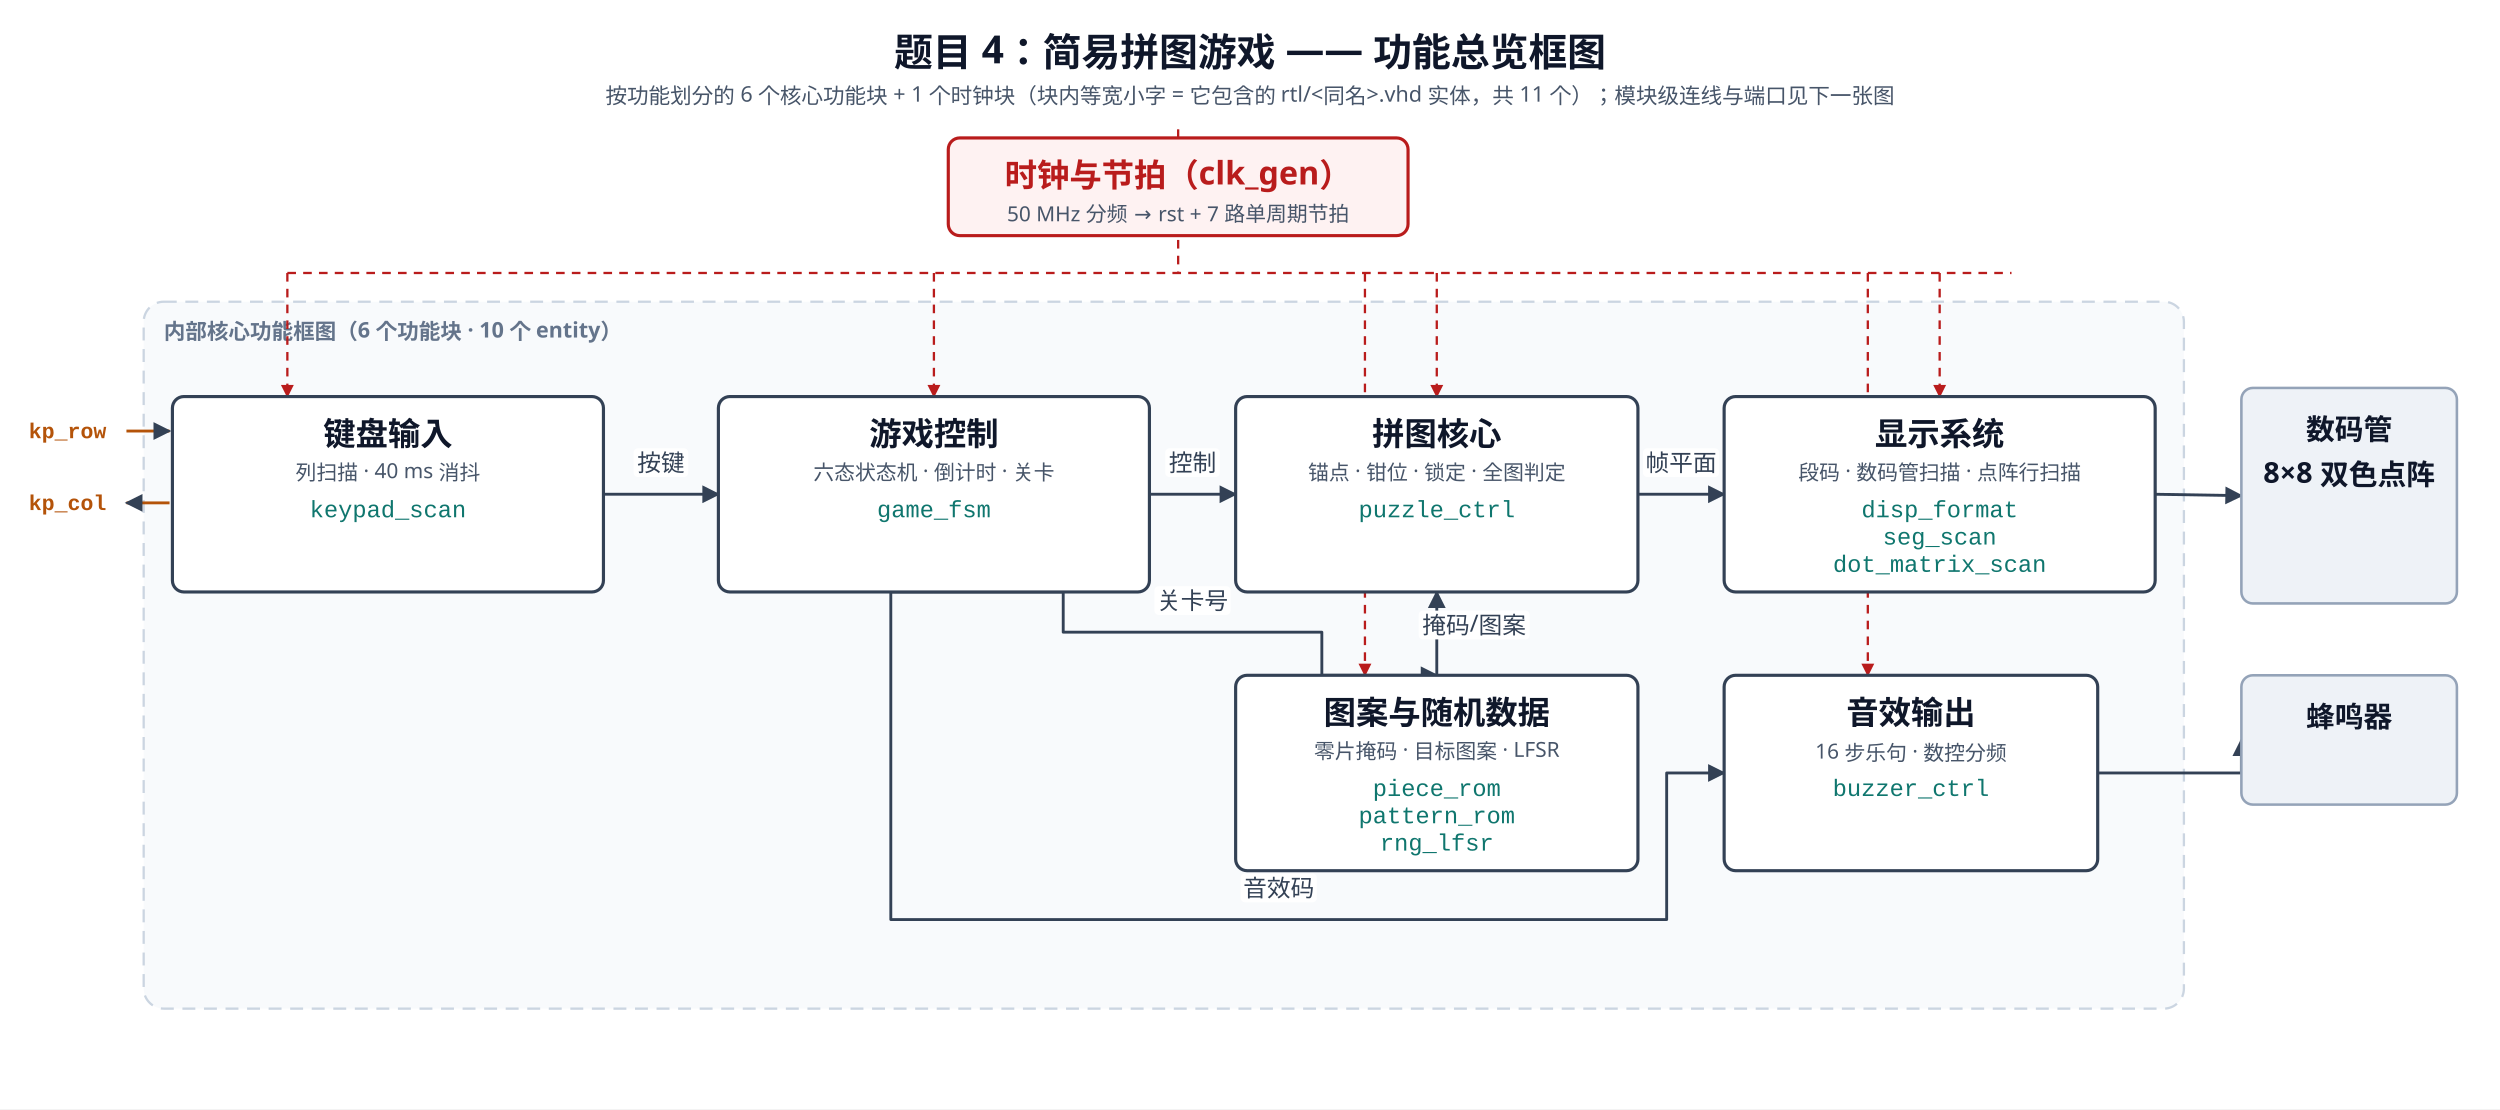
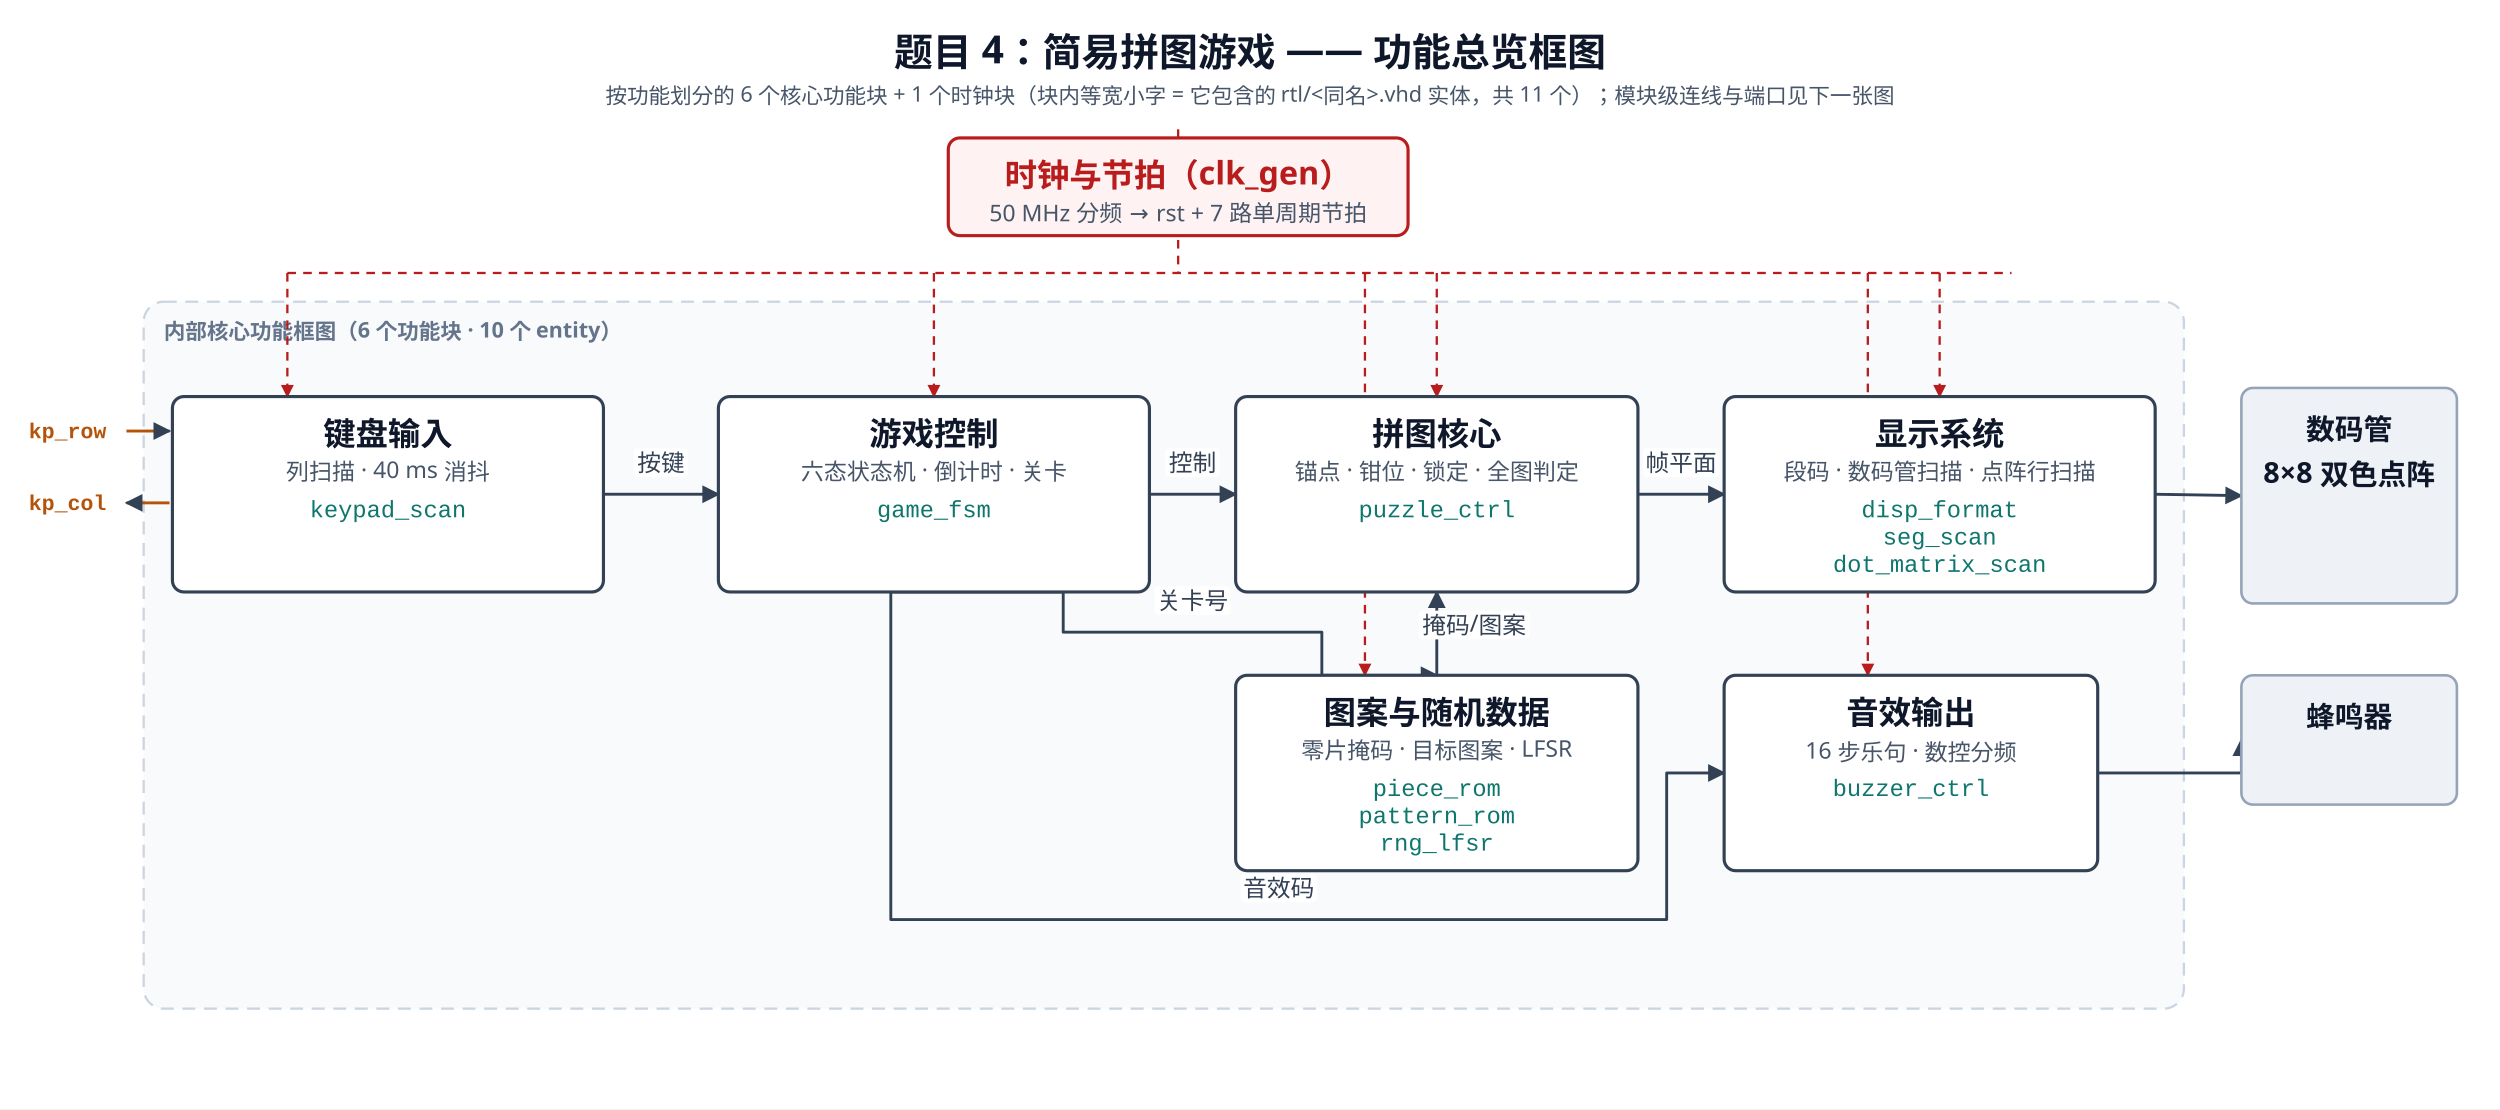
<svg xmlns="http://www.w3.org/2000/svg" width="1740" height="772" viewBox="0 0 1740 772">
  <defs>
    <marker id="ar" viewBox="0 0 10 10" refX="9" refY="5" markerWidth="6.2" markerHeight="6.2" orient="auto-start-reverse">
      <path d="M 0 0 L 10 5 L 0 10 z" fill="#334155" />
    </marker>
    <marker id="ac" viewBox="0 0 10 10" refX="9" refY="5" markerWidth="5.6" markerHeight="5.6" orient="auto-start-reverse">
      <path d="M 0 0 L 10 5 L 0 10 z" fill="#b91c1c" />
    </marker>
  </defs>
  <rect width="1740" height="772" fill="#ffffff" />
  <text x="870" y="46" font-family="Microsoft YaHei, SimSun, sans-serif" font-size="27" font-weight="bold" fill="#0f172a" text-anchor="middle">题目 4：简易拼图游戏 —— 功能总览框图</text>
  <text x="870" y="72" font-family="Microsoft YaHei, SimSun, sans-serif" font-size="15" fill="#475569" text-anchor="middle">按功能划分的 6 个核心功能块 + 1 个时钟块（块内等宽小字 = 它包含的 rtl/&lt;同名&gt;.vhd 实体，共 11 个）；模块级连线与端口见下一张图</text>
  <rect x="100" y="210" width="1420" height="492" rx="14" fill="#f8fafc" stroke="#cbd5e1" stroke-width="1.6" stroke-dasharray="9 6" />
  <text x="114" y="236" font-family="Microsoft YaHei, SimSun, sans-serif" font-size="15" font-weight="bold" fill="#64748b">内部核心功能框图（6 个功能块 · 10 个 entity）</text>
  <path d="M 820 90 L 820 190" fill="none" stroke="#b91c1c" stroke-width="1.6" stroke-dasharray="6 5" />
  <path d="M 200 190 L 1400 190" fill="none" stroke="#b91c1c" stroke-width="1.6" stroke-dasharray="6 5" />
  <path d="M 200 190 L 200 276" fill="none" stroke="#b91c1c" stroke-width="1.6" stroke-dasharray="6 5" marker-end="url(#ac)" />
  <path d="M 650 190 L 650 276" fill="none" stroke="#b91c1c" stroke-width="1.6" stroke-dasharray="6 5" marker-end="url(#ac)" />
  <path d="M 1000 190 L 1000 276" fill="none" stroke="#b91c1c" stroke-width="1.6" stroke-dasharray="6 5" marker-end="url(#ac)" />
  <path d="M 1350 190 L 1350 276" fill="none" stroke="#b91c1c" stroke-width="1.6" stroke-dasharray="6 5" marker-end="url(#ac)" />
  <path d="M 950 190 L 950 470" fill="none" stroke="#b91c1c" stroke-width="1.6" stroke-dasharray="6 5" marker-end="url(#ac)" />
  <path d="M 1300 190 L 1300 470" fill="none" stroke="#b91c1c" stroke-width="1.6" stroke-dasharray="6 5" marker-end="url(#ac)" />
  <path d="M 420.0 344.0 L 500.0 344.0" fill="none" stroke="#334155" stroke-width="2" stroke-linejoin="round" marker-end="url(#ar)" />
  <rect x="441.0" y="312.0" width="38.0" height="20" rx="3" fill="#ffffff" />
  <text x="460.0" y="328.0" font-family="Microsoft YaHei, SimSun, sans-serif" font-size="16.5" fill="#334155" text-anchor="middle">按键</text>
  <path d="M 800.0 344.0 L 860.0 344.0" fill="none" stroke="#334155" stroke-width="2" stroke-linejoin="round" marker-end="url(#ar)" />
  <rect x="811.0" y="312.0" width="38.0" height="20" rx="3" fill="#ffffff" />
  <text x="830.0" y="328.0" font-family="Microsoft YaHei, SimSun, sans-serif" font-size="16.5" fill="#334155" text-anchor="middle">控制</text>
  <path d="M 1140.0 344.0 L 1200.0 344.0" fill="none" stroke="#334155" stroke-width="2" stroke-linejoin="round" marker-end="url(#ar)" />
  <rect x="1143.5" y="312.0" width="53.0" height="20" rx="3" fill="#ffffff" />
  <text x="1170.0" y="328.0" font-family="Microsoft YaHei, SimSun, sans-serif" font-size="16.5" fill="#334155" text-anchor="middle">帧平面</text>
  <path d="M 1500.0 344.0 L 1560.0 345.0" fill="none" stroke="#334155" stroke-width="2" stroke-linejoin="round" marker-end="url(#ar)" />
  <path d="M 650.0 412.0 L 740.0 412.0 L 740.0 440.0 L 920.0 440.0 L 920.0 470.0 L 1000.0 470.0" fill="none" stroke="#334155" stroke-width="2" stroke-linejoin="round" marker-end="url(#ar)" />
  <rect x="803.5" y="408.0" width="53.0" height="20" rx="3" fill="#ffffff" />
  <text x="830.0" y="424.0" font-family="Microsoft YaHei, SimSun, sans-serif" font-size="16.5" fill="#334155" text-anchor="middle">关卡号</text>
  <path d="M 1000.0 470.0 L 1000.0 412.0" fill="none" stroke="#334155" stroke-width="2" stroke-linejoin="round" marker-end="url(#ar)" />
  <rect x="987.4" y="425.0" width="77.3" height="20" rx="3" fill="#ffffff" />
  <text x="1026.0" y="441.0" font-family="Microsoft YaHei, SimSun, sans-serif" font-size="16.5" fill="#334155" text-anchor="middle">掩码/图案</text>
  <path d="M 650.0 412.0 L 620.0 412.0 L 620.0 640.0 L 1160.0 640.0 L 1160.0 538.0 L 1200.0 538.0" fill="none" stroke="#334155" stroke-width="2" stroke-linejoin="round" marker-end="url(#ar)" />
  <rect x="863.5" y="608.0" width="53.0" height="20" rx="3" fill="#ffffff" />
  <text x="890.0" y="624.0" font-family="Microsoft YaHei, SimSun, sans-serif" font-size="16.5" fill="#334155" text-anchor="middle">音效码</text>
  <path d="M 1460.0 538.0 L 1560.0 538.0 L 1560.0 515.0" fill="none" stroke="#334155" stroke-width="2" stroke-linejoin="round" marker-end="url(#ar)" />
  <rect x="120" y="276" width="300" height="136" rx="8" fill="#ffffff" stroke="#334155" stroke-width="2.2" />
  <text x="270" y="310" font-family="Microsoft YaHei, SimSun, sans-serif" font-size="22.5" font-weight="bold" fill="#0f172a" text-anchor="middle">键盘输入</text>
-   <text x="270" y="334" font-family="Microsoft YaHei, SimSun, sans-serif" font-size="14.5" fill="#475569" text-anchor="middle">列扫描 · 40 ms 消抖</text>
+   <text x="270" y="334" font-family="Microsoft YaHei, SimSun, sans-serif" font-size="16" fill="#475569" text-anchor="middle">列扫描 · 40 ms 消抖</text>
  <text x="270" y="360" font-family="Consolas, Courier New, monospace" font-size="16.5" fill="#0f766e" text-anchor="middle">keypad_scan</text>
  <rect x="500" y="276" width="300" height="136" rx="8" fill="#ffffff" stroke="#334155" stroke-width="2.2" />
  <text x="650" y="310" font-family="Microsoft YaHei, SimSun, sans-serif" font-size="22.5" font-weight="bold" fill="#0f172a" text-anchor="middle">游戏控制</text>
-   <text x="650" y="334" font-family="Microsoft YaHei, SimSun, sans-serif" font-size="14.5" fill="#475569" text-anchor="middle">六态状态机 · 倒计时 · 关卡</text>
+   <text x="650" y="334" font-family="Microsoft YaHei, SimSun, sans-serif" font-size="16" fill="#475569" text-anchor="middle">六态状态机 · 倒计时 · 关卡</text>
  <text x="650" y="360" font-family="Consolas, Courier New, monospace" font-size="16.5" fill="#0f766e" text-anchor="middle">game_fsm</text>
  <rect x="860" y="276" width="280" height="136" rx="8" fill="#ffffff" stroke="#334155" stroke-width="2.2" />
  <text x="1000" y="310" font-family="Microsoft YaHei, SimSun, sans-serif" font-size="22.5" font-weight="bold" fill="#0f172a" text-anchor="middle">拼图核心</text>
-   <text x="1000" y="334" font-family="Microsoft YaHei, SimSun, sans-serif" font-size="14.5" fill="#475569" text-anchor="middle">锚点 · 钳位 · 锁定 · 全图判定</text>
+   <text x="1000" y="334" font-family="Microsoft YaHei, SimSun, sans-serif" font-size="16" fill="#475569" text-anchor="middle">锚点 · 钳位 · 锁定 · 全图判定</text>
  <text x="1000" y="360" font-family="Consolas, Courier New, monospace" font-size="16.5" fill="#0f766e" text-anchor="middle">puzzle_ctrl</text>
  <rect x="1200" y="276" width="300" height="136" rx="8" fill="#ffffff" stroke="#334155" stroke-width="2.2" />
  <text x="1350" y="310" font-family="Microsoft YaHei, SimSun, sans-serif" font-size="22.5" font-weight="bold" fill="#0f172a" text-anchor="middle">显示系统</text>
-   <text x="1350" y="334" font-family="Microsoft YaHei, SimSun, sans-serif" font-size="14.5" fill="#475569" text-anchor="middle">段码 · 数码管扫描 · 点阵行扫描</text>
+   <text x="1350" y="334" font-family="Microsoft YaHei, SimSun, sans-serif" font-size="16" fill="#475569" text-anchor="middle">段码 · 数码管扫描 · 点阵行扫描</text>
  <text x="1350" y="360" font-family="Consolas, Courier New, monospace" font-size="16.5" fill="#0f766e" text-anchor="middle">disp_format</text>
  <text x="1350" y="379" font-family="Consolas, Courier New, monospace" font-size="16.5" fill="#0f766e" text-anchor="middle">seg_scan</text>
  <text x="1350" y="398" font-family="Consolas, Courier New, monospace" font-size="16.5" fill="#0f766e" text-anchor="middle">dot_matrix_scan</text>
  <rect x="860" y="470" width="280" height="136" rx="8" fill="#ffffff" stroke="#334155" stroke-width="2.2" />
  <text x="1000" y="504" font-family="Microsoft YaHei, SimSun, sans-serif" font-size="22.5" font-weight="bold" fill="#0f172a" text-anchor="middle">图案与随机数据</text>
-   <text x="1000" y="528" font-family="Microsoft YaHei, SimSun, sans-serif" font-size="14.5" fill="#475569" text-anchor="middle">零片掩码 · 目标图案 · LFSR</text>
+   <text x="1000" y="528" font-family="Microsoft YaHei, SimSun, sans-serif" font-size="16" fill="#475569" text-anchor="middle">零片掩码 · 目标图案 · LFSR</text>
  <text x="1000" y="554" font-family="Consolas, Courier New, monospace" font-size="16.5" fill="#0f766e" text-anchor="middle">piece_rom</text>
  <text x="1000" y="573" font-family="Consolas, Courier New, monospace" font-size="16.5" fill="#0f766e" text-anchor="middle">pattern_rom</text>
  <text x="1000" y="592" font-family="Consolas, Courier New, monospace" font-size="16.5" fill="#0f766e" text-anchor="middle">rng_lfsr</text>
  <rect x="1200" y="470" width="260" height="136" rx="8" fill="#ffffff" stroke="#334155" stroke-width="2.2" />
  <text x="1330" y="504" font-family="Microsoft YaHei, SimSun, sans-serif" font-size="22.5" font-weight="bold" fill="#0f172a" text-anchor="middle">音效输出</text>
-   <text x="1330" y="528" font-family="Microsoft YaHei, SimSun, sans-serif" font-size="14.5" fill="#475569" text-anchor="middle">16 步乐句 · 数控分频</text>
+   <text x="1330" y="528" font-family="Microsoft YaHei, SimSun, sans-serif" font-size="16" fill="#475569" text-anchor="middle">16 步乐句 · 数控分频</text>
  <text x="1330" y="554" font-family="Consolas, Courier New, monospace" font-size="16.5" fill="#0f766e" text-anchor="middle">buzzer_ctrl</text>
  <rect x="660" y="96" width="320" height="68" rx="8" fill="#fef2f2" stroke="#b91c1c" stroke-width="2.2" />
  <text x="820" y="130" font-family="Microsoft YaHei, SimSun, sans-serif" font-size="22.5" font-weight="bold" fill="#b91c1c" text-anchor="middle">时钟与节拍（clk_gen）</text>
-   <text x="820" y="154" font-family="Microsoft YaHei, SimSun, sans-serif" font-size="14.5" fill="#475569" text-anchor="middle">50 MHz 分频 → rst + 7 路单周期节拍</text>
+   <text x="820" y="154" font-family="Microsoft YaHei, SimSun, sans-serif" font-size="16" fill="#475569" text-anchor="middle">50 MHz 分频 → rst + 7 路单周期节拍</text>
  <rect x="1560" y="270" width="150" height="150" rx="8" fill="#eef2f7" stroke="#94a3b8" stroke-width="1.8" />
  <text x="1635" y="306" font-family="Microsoft YaHei, SimSun, sans-serif" font-size="20" font-weight="bold" fill="#0f172a" text-anchor="middle">数码管</text>
  <text x="1635" y="336" font-family="Microsoft YaHei, SimSun, sans-serif" font-size="20" font-weight="bold" fill="#0f172a" text-anchor="middle">8×8 双色点阵</text>
  <rect x="1560" y="470" width="150" height="90" rx="8" fill="#eef2f7" stroke="#94a3b8" stroke-width="1.8" />
  <text x="1635" y="506" font-family="Microsoft YaHei, SimSun, sans-serif" font-size="20" font-weight="bold" fill="#0f172a" text-anchor="middle">蜂鸣器</text>
  <text x="20" y="305" font-family="Consolas, Courier New, monospace" font-size="15" font-weight="bold" fill="#b45309">kp_row</text>
  <path d="M 88 300 L 118 300" fill="none" stroke="#b45309" stroke-width="2" marker-end="url(#ar)" />
  <text x="20" y="355" font-family="Consolas, Courier New, monospace" font-size="15" font-weight="bold" fill="#b45309">kp_col</text>
  <path d="M 118 350 L 88 350" fill="none" stroke="#b45309" stroke-width="2" marker-end="url(#ar)" />
</svg>
